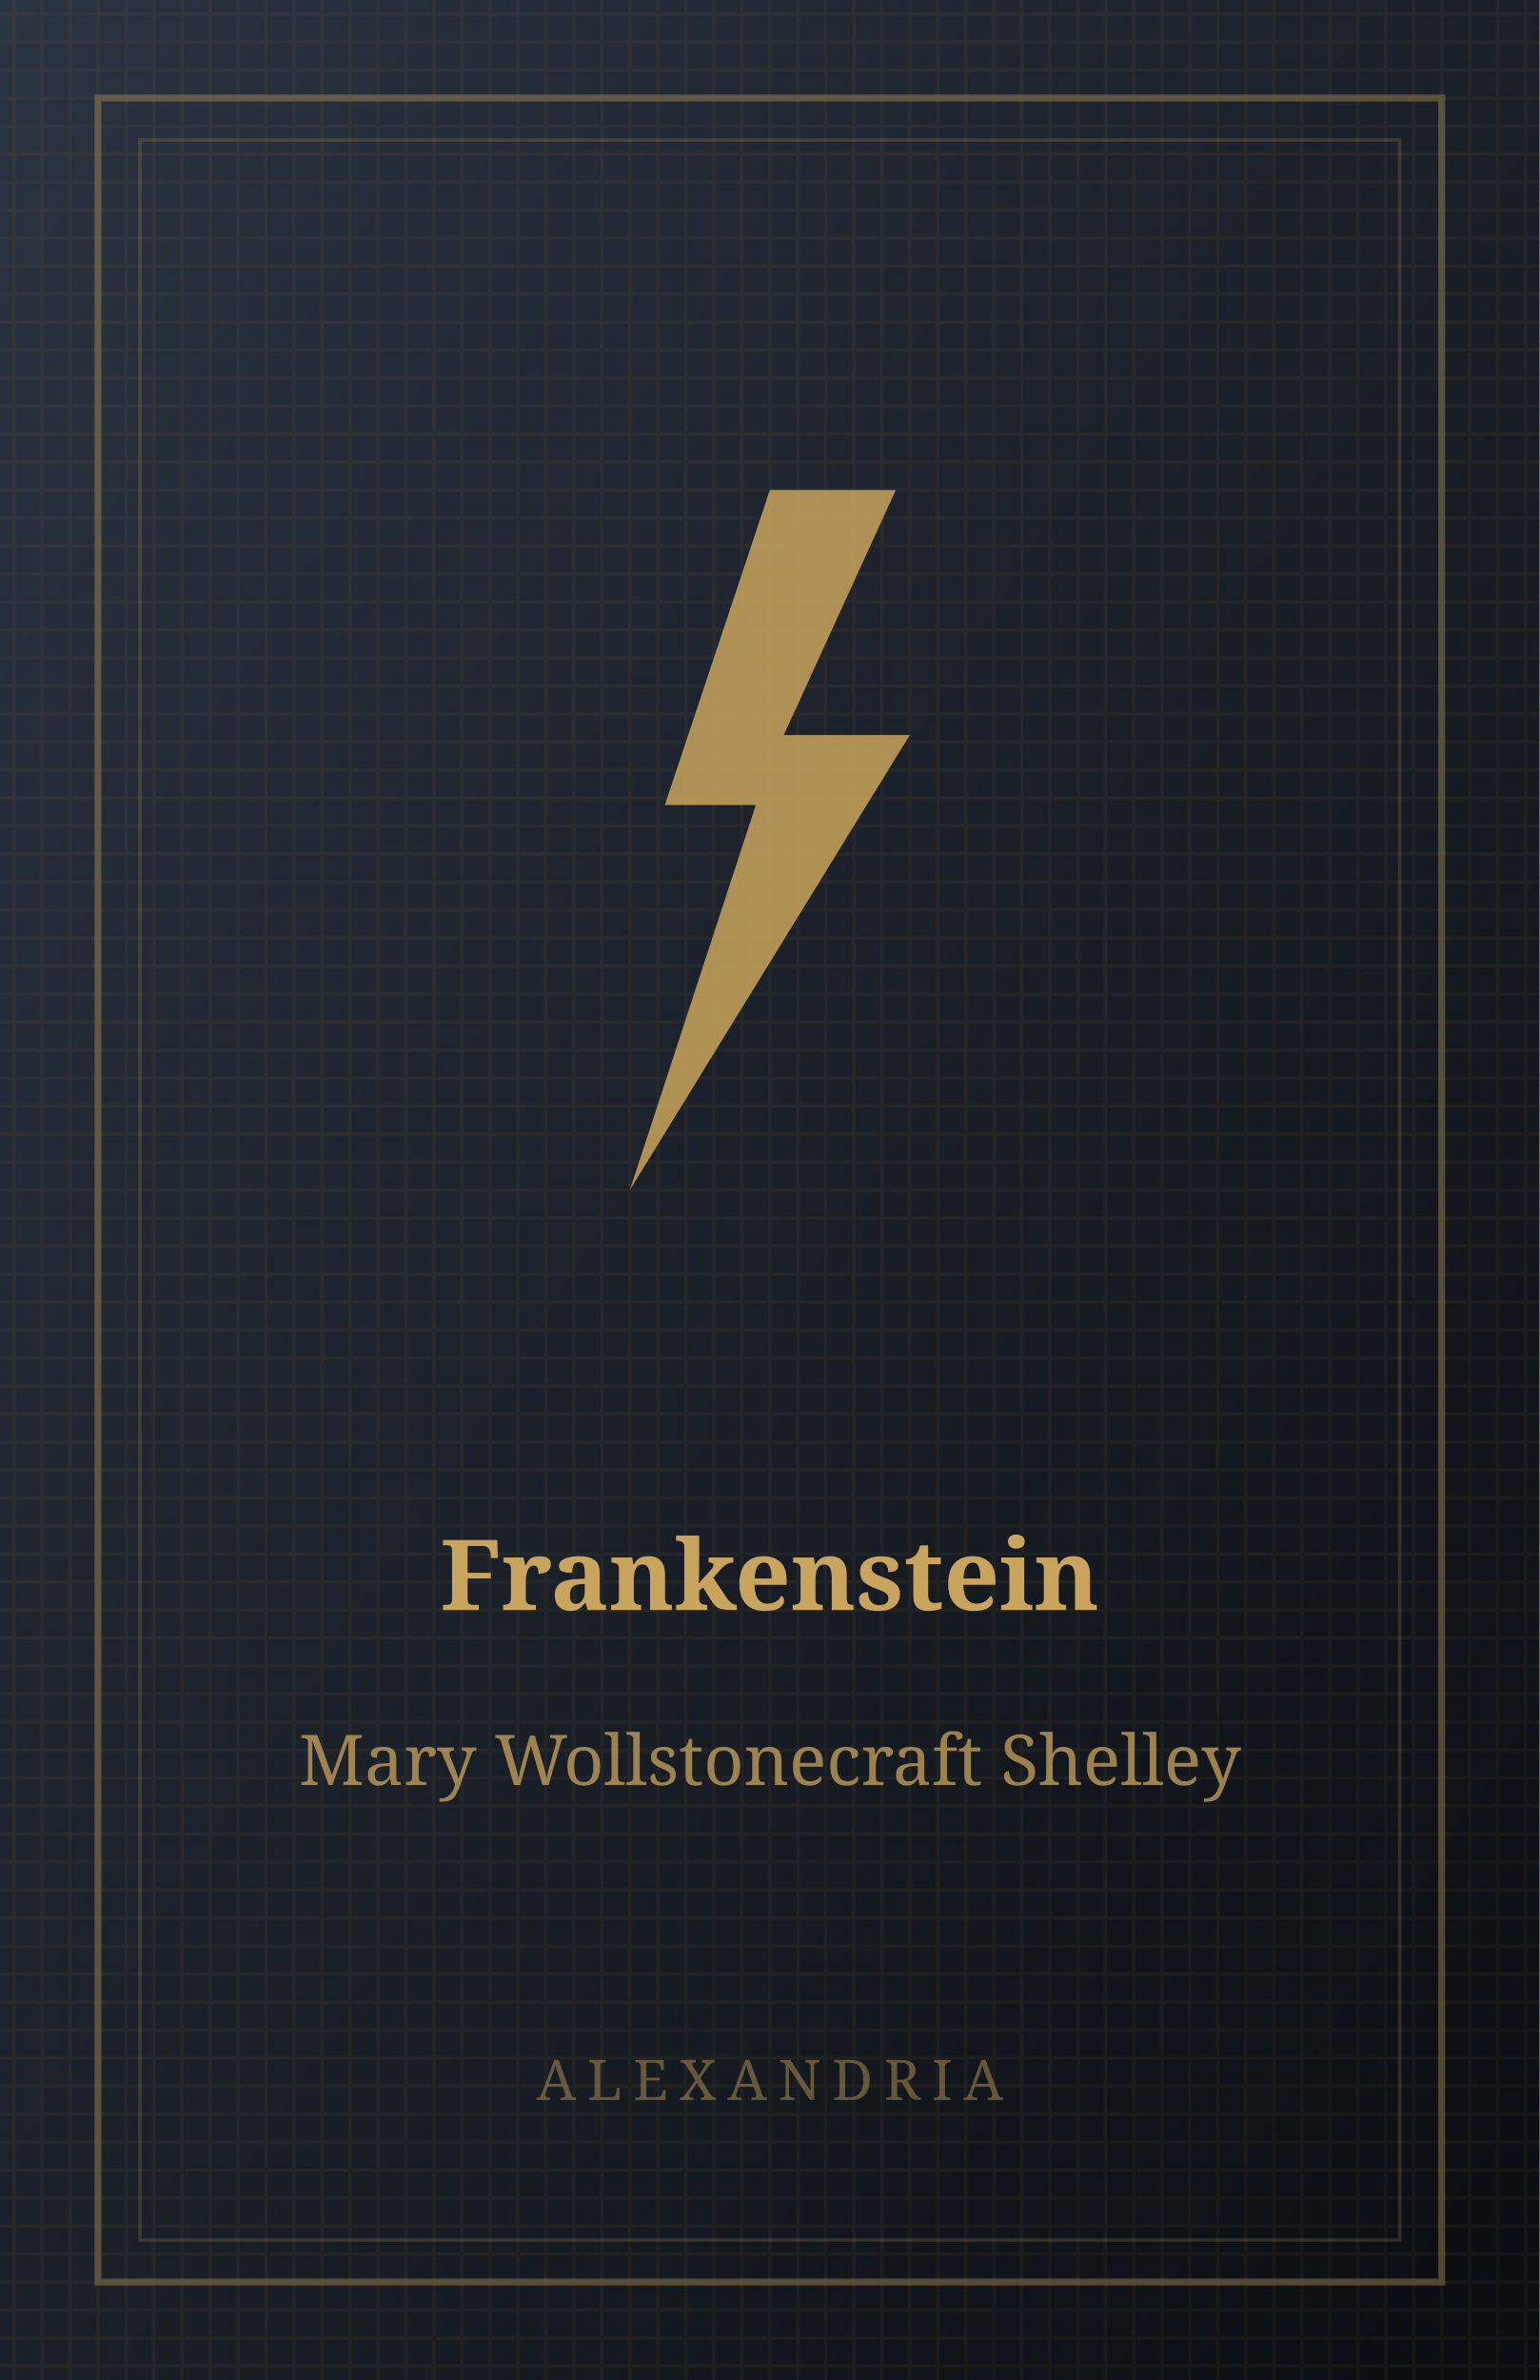
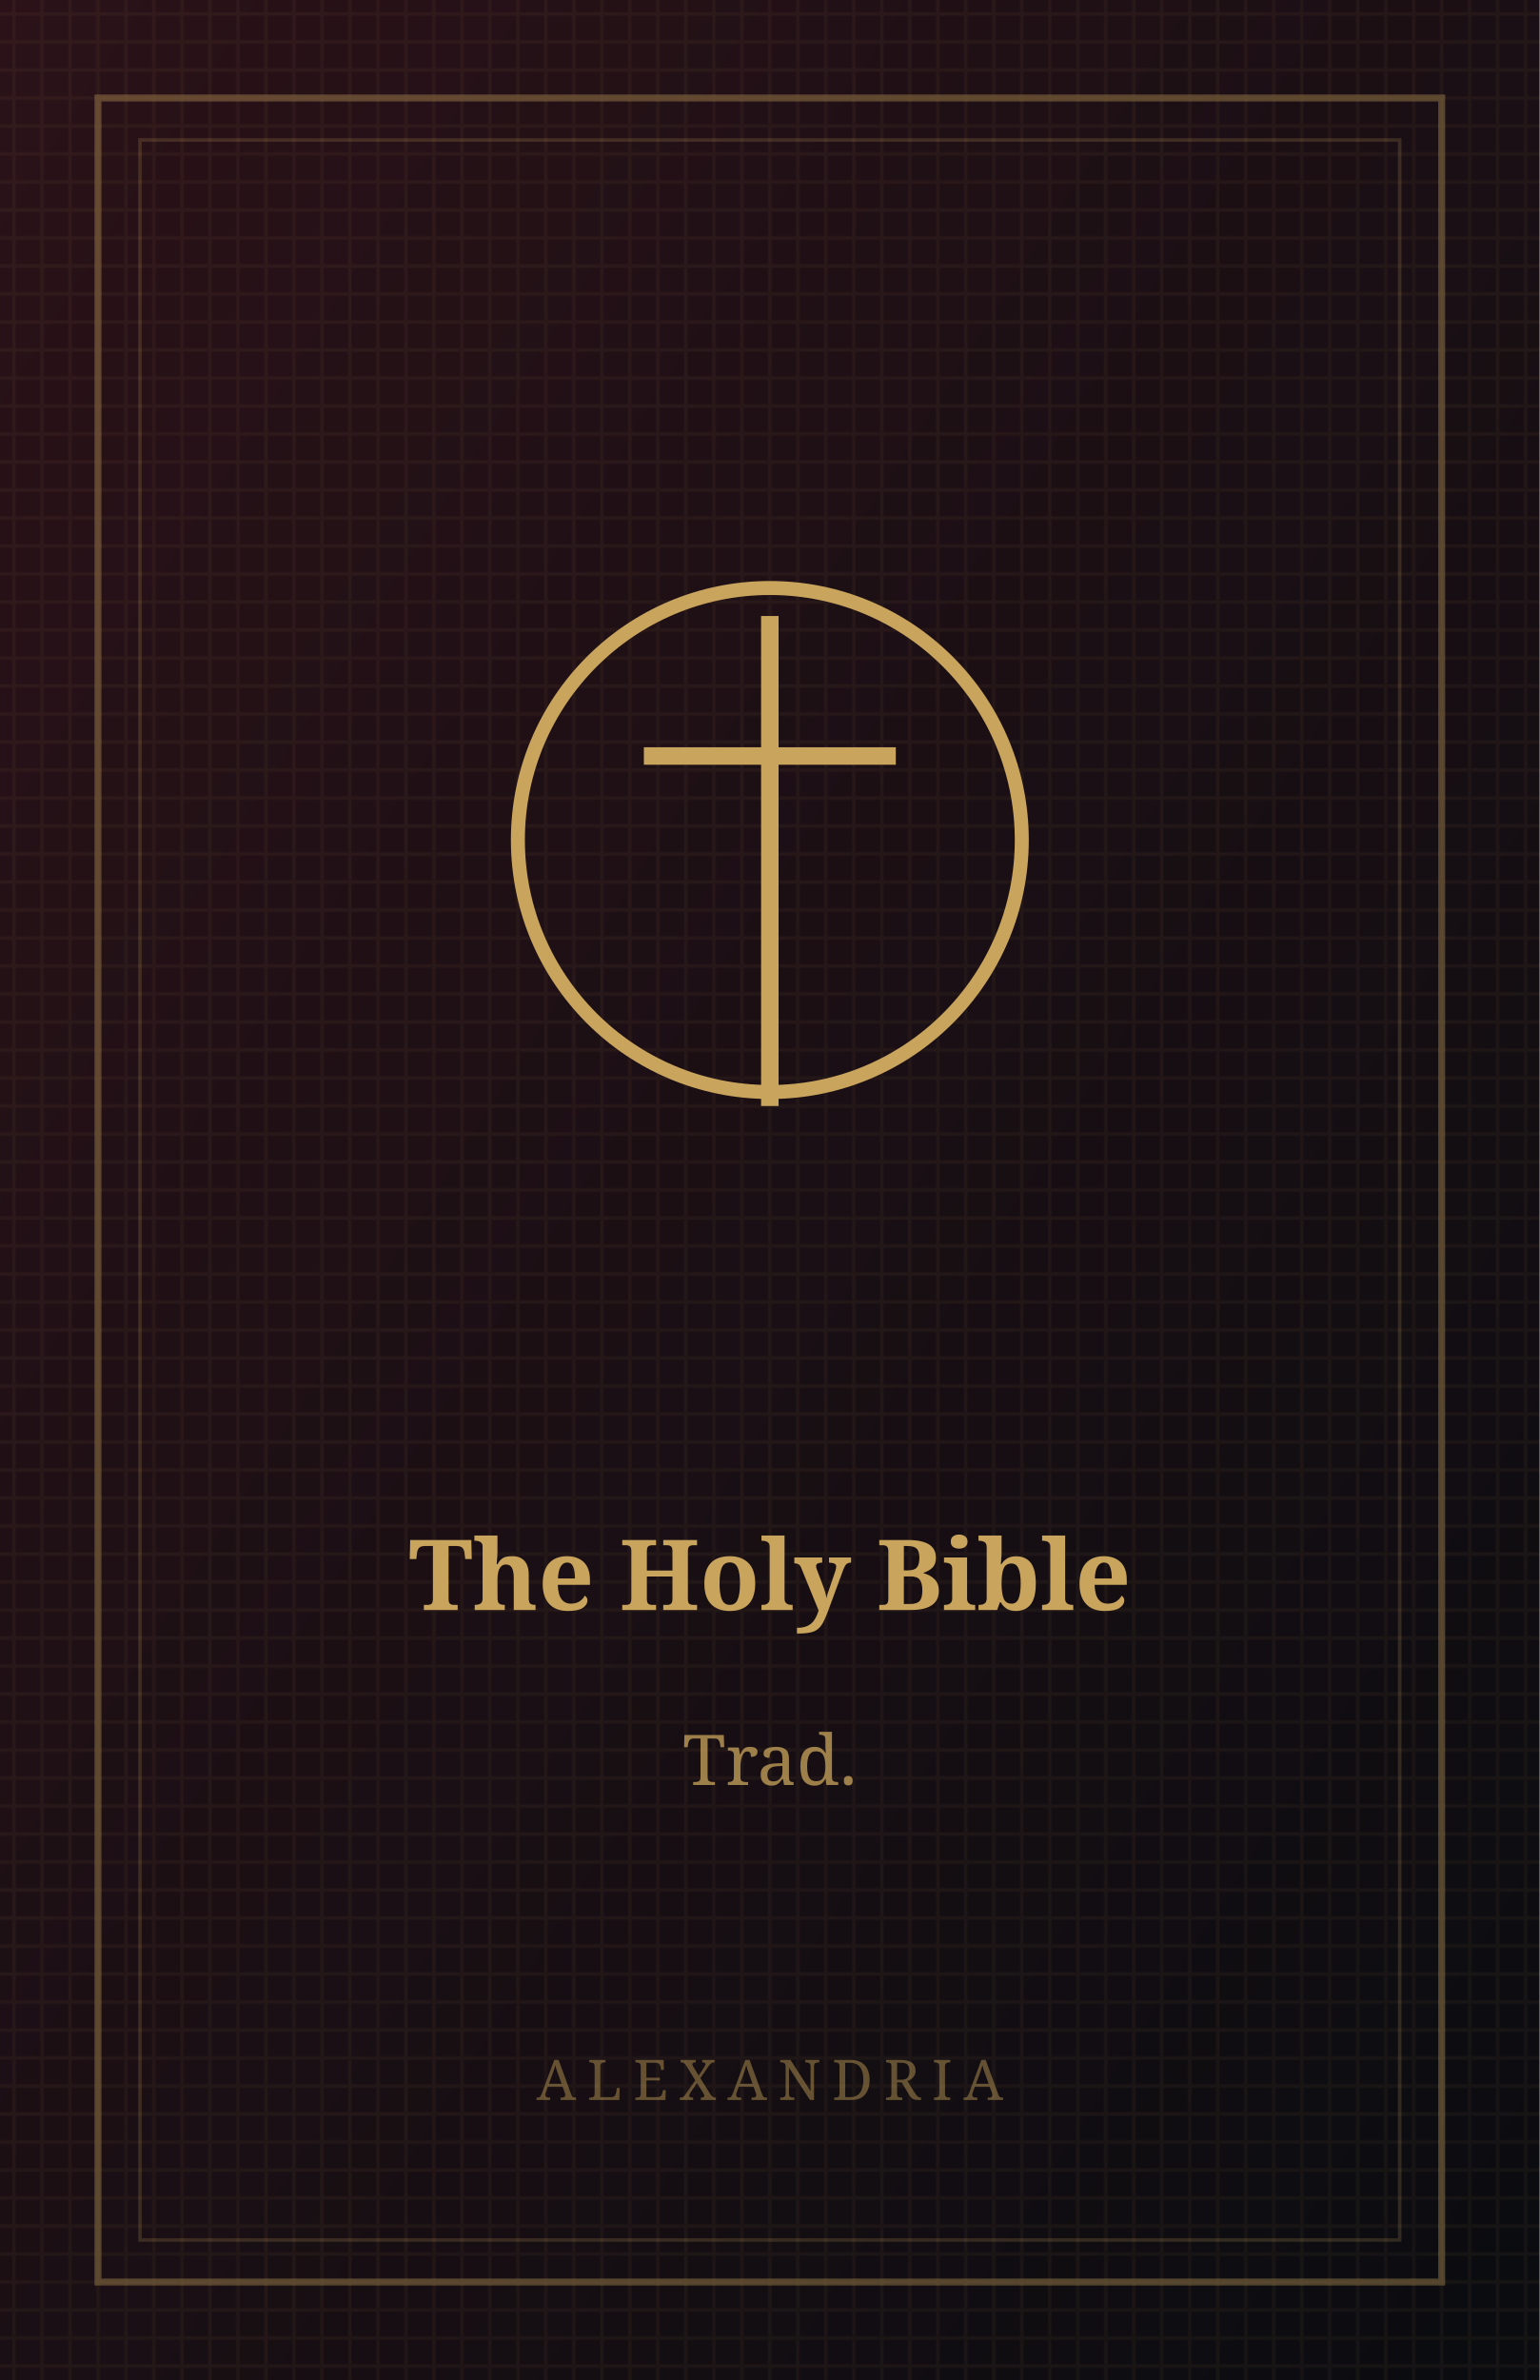
<svg xmlns="http://www.w3.org/2000/svg" viewBox="0 0 220 340" width="220" height="340">
  <defs>
    <linearGradient id="g" x1="0" y1="0" x2="1" y2="1">
-       <stop offset="0%" stop-color="#2a3340" />
+       <stop offset="0%" stop-color="#2a1218" />
      <stop offset="100%" stop-color="#0a0c10" />
    </linearGradient>
    <pattern id="cloth" width="4" height="4" patternUnits="userSpaceOnUse">
      <path d="M0 2 H4 M2 0 V4" stroke="#c9a45c" stroke-opacity="0.06" stroke-width="0.5" />
    </pattern>
  </defs>
  <rect width="220" height="340" fill="url(#g)" />
  <rect width="220" height="340" fill="url(#cloth)" />
  <rect x="14" y="14" width="192" height="312" fill="none" stroke="#c9a45c" stroke-opacity="0.35" stroke-width="1" />
  <rect x="20" y="20" width="180" height="300" fill="none" stroke="#c9a45c" stroke-opacity="0.2" stroke-width="0.5" />
-   <path d="M110 70 L95 115 L108 115 L90 170 L130 105 L112 105 L128 70 Z" fill="#c9a45c" opacity="0.85" />
-   <text x="110" y="230" text-anchor="middle" fill="#c9a45c" font-family="Georgia, serif" font-size="14" font-weight="600">Frankenstein</text>
-   <text x="110" y="255" text-anchor="middle" fill="#c9a45c" fill-opacity="0.75" font-family="Georgia, serif" font-size="10">Mary Wollstonecraft Shelley</text>
+   <circle cx="110" cy="120" r="36" fill="none" stroke="#c9a45c" stroke-width="2" />
+   <path d="M110 88 V158 M92 108 H128" stroke="#c9a45c" stroke-width="2.5" />
+   <text x="110" y="230" text-anchor="middle" fill="#c9a45c" font-family="Georgia, serif" font-size="14" font-weight="600">The Holy Bible</text>
+   <text x="110" y="255" text-anchor="middle" fill="#c9a45c" fill-opacity="0.75" font-family="Georgia, serif" font-size="10">Trad.</text>
  <text x="110" y="300" text-anchor="middle" fill="#c9a45c" fill-opacity="0.45" font-family="Georgia, serif" font-size="8" letter-spacing="0.2em">ALEXANDRIA</text>
</svg>
